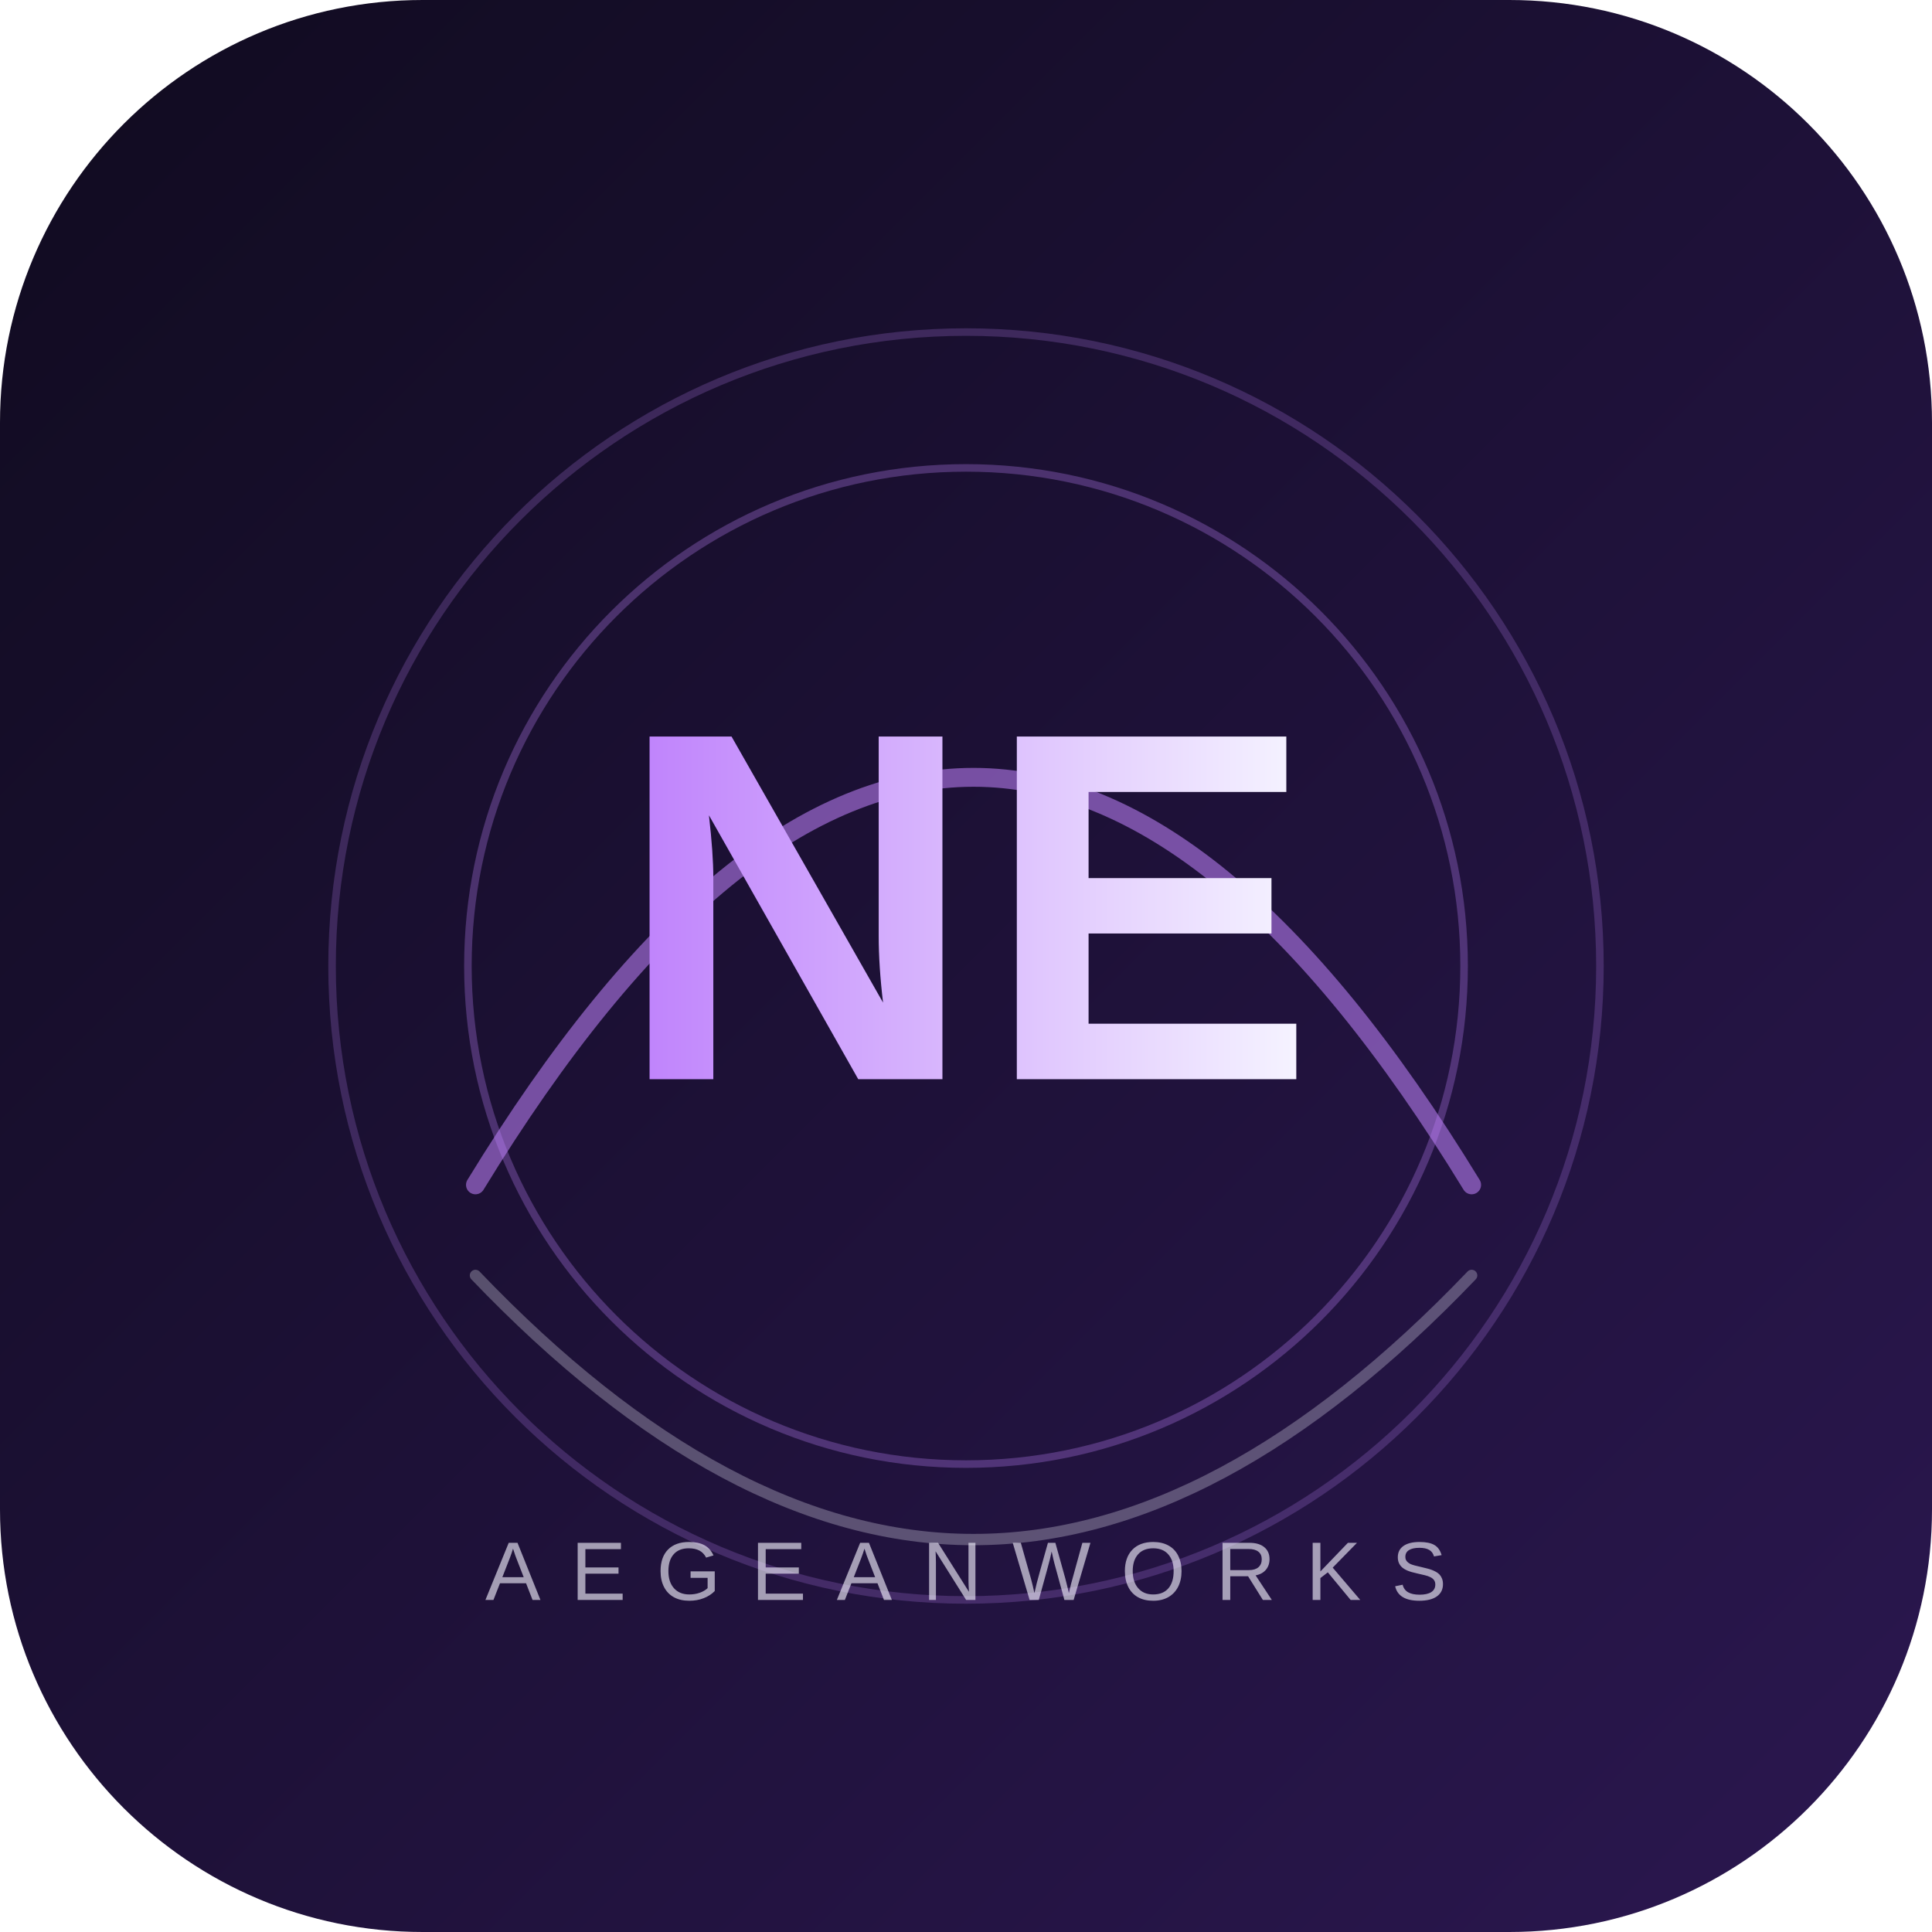
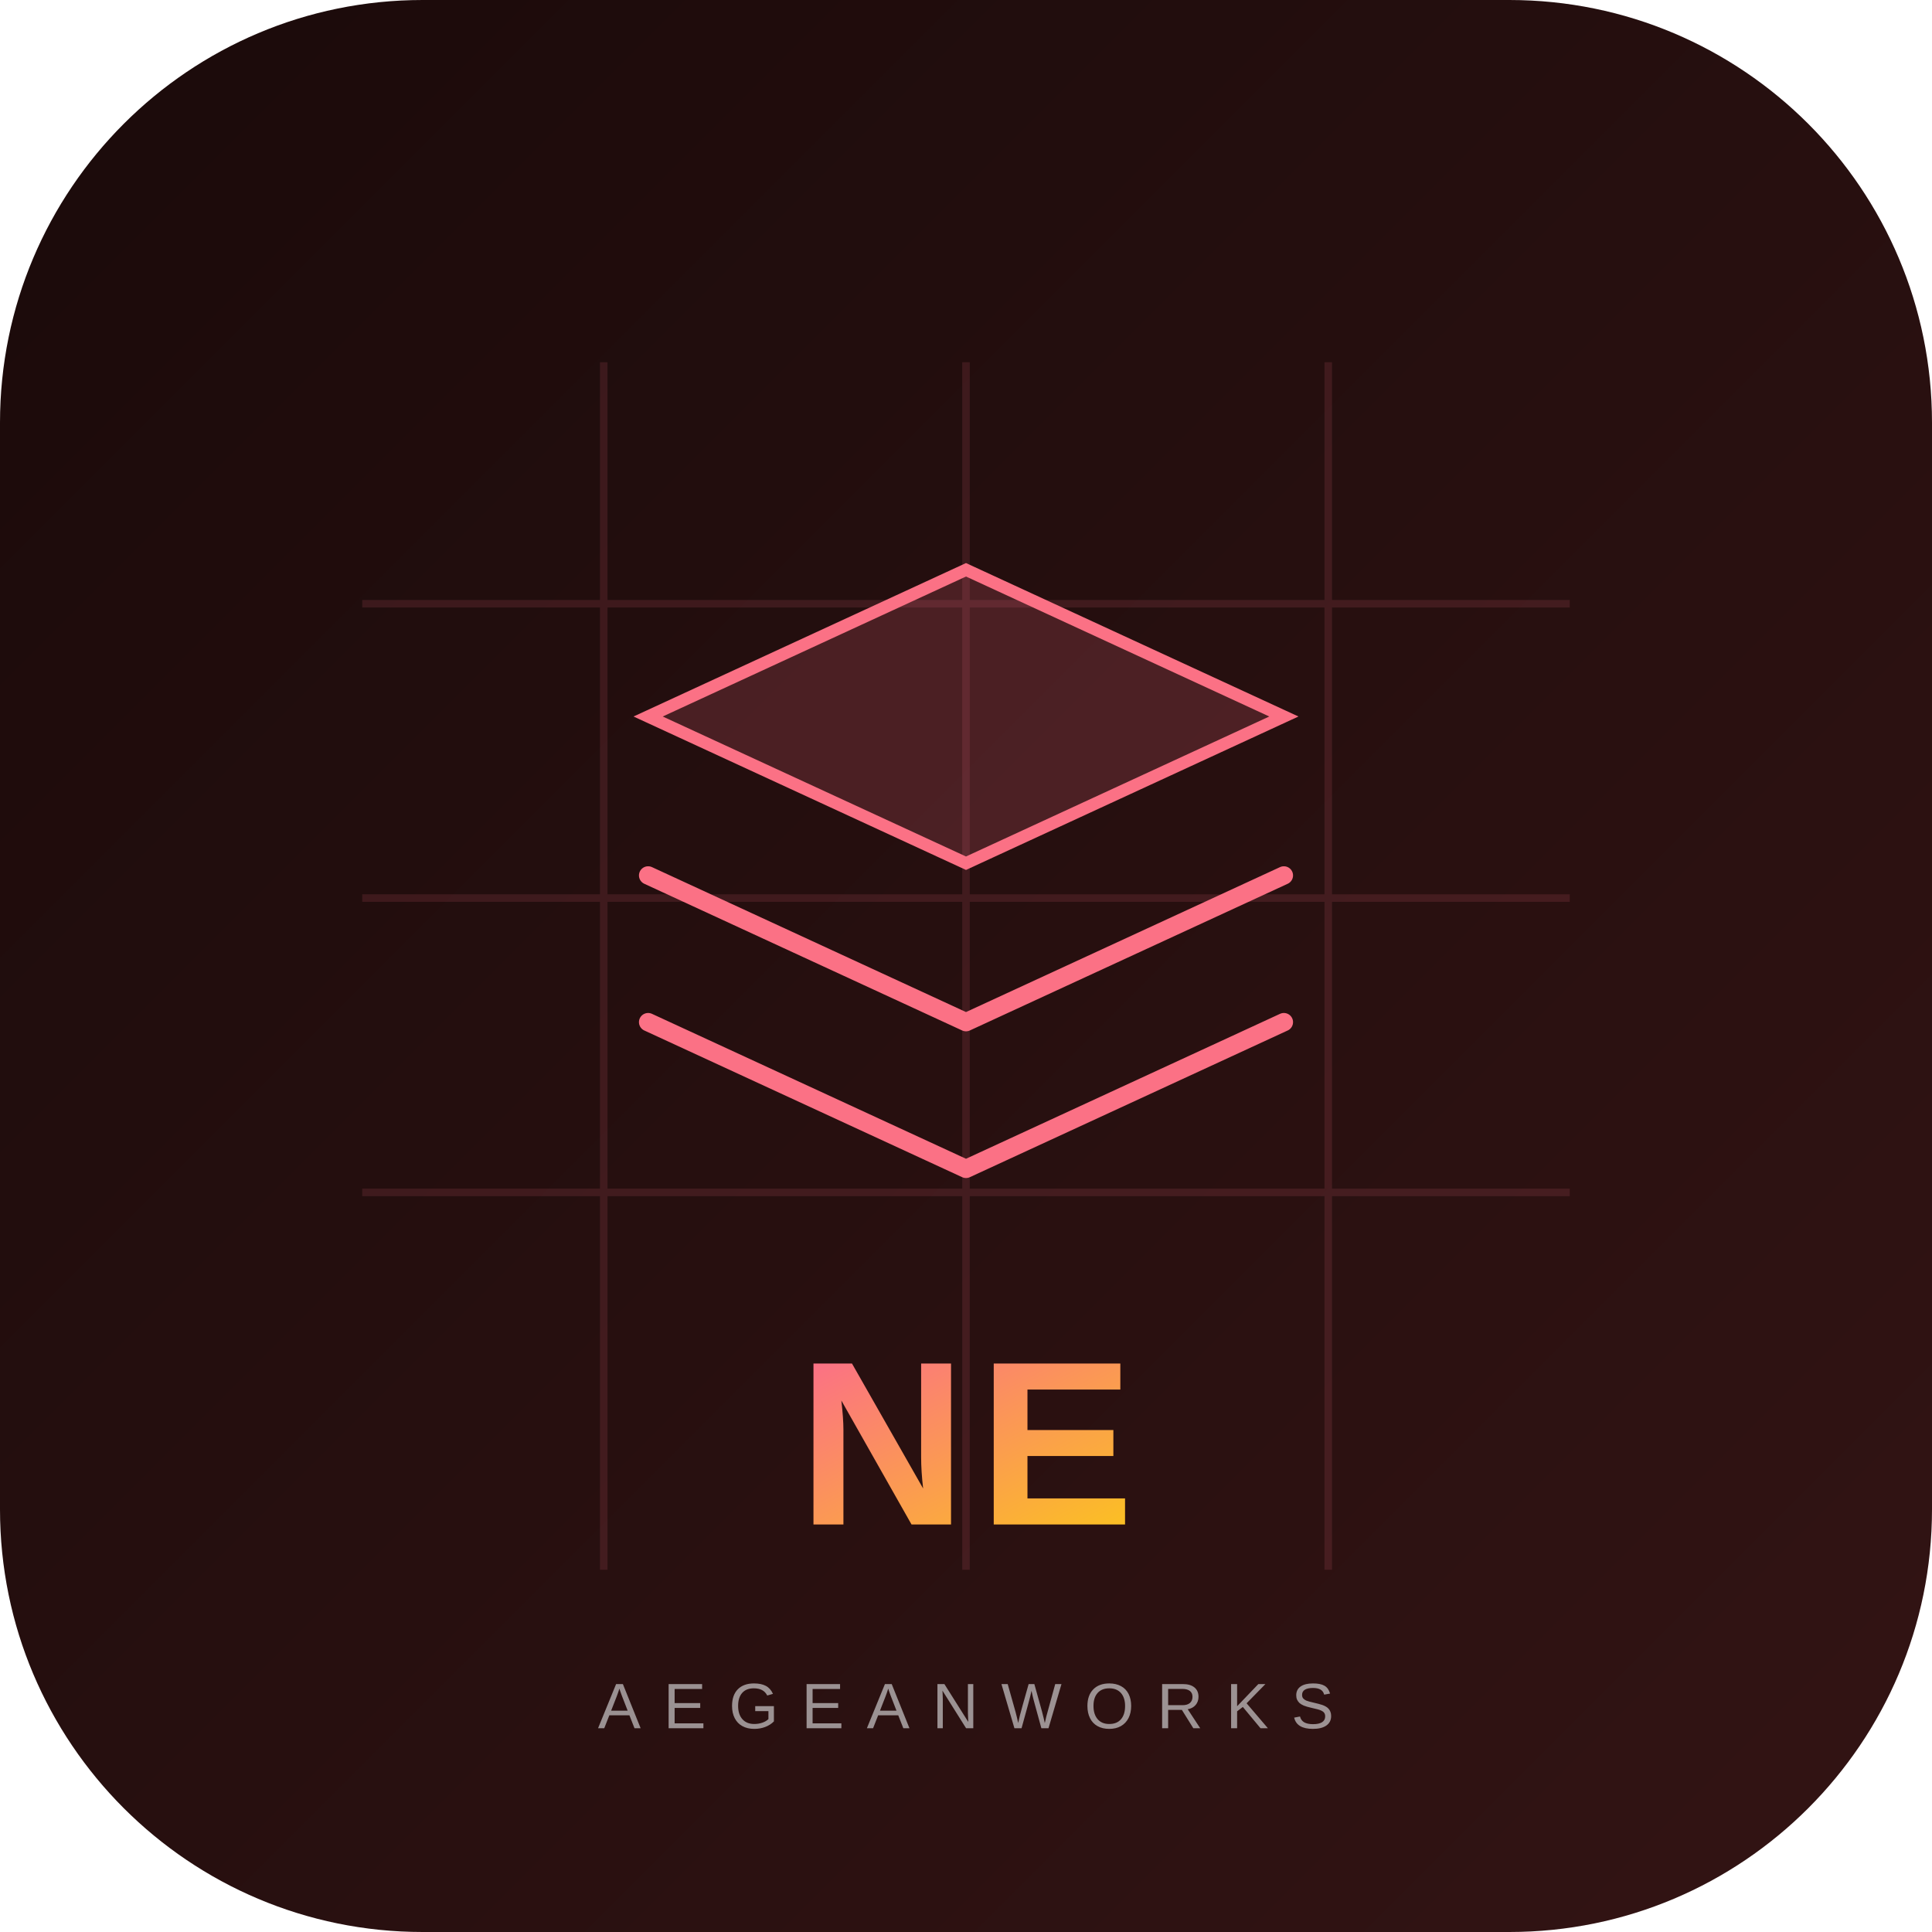
- <svg xmlns="http://www.w3.org/2000/svg" width="512" height="512" viewBox="0 0 512 512" role="img" aria-labelledby="title desc">
+ <svg xmlns="http://www.w3.org/2000/svg" width="512" height="512" viewBox="0 0 512 512" role="img" aria-labelledby="title desc" data-motif="stack" data-layout="grid">
  <defs>
    <linearGradient id="bg" x1="0" y1="0" x2="1" y2="1">
-       <stop offset="0" stop-color="#100b1f" />
-       <stop offset="1" stop-color="#2b1750" />
+       <stop offset="0" stop-color="#1a0a0a" />
+       <stop offset="1" stop-color="#331414" />
    </linearGradient>
-     <linearGradient id="ac" x1="0" y1="0" x2="1" y2="0">
-       <stop offset="0" stop-color="#c084fc" />
-       <stop offset="1" stop-color="#f5f3ff" />
+     <linearGradient id="mark" x1="0" y1="0" x2="1" y2="1">
+       <stop offset="0" stop-color="#fb7185" />
+       <stop offset="1" stop-color="#fbbf24" />
    </linearGradient>
  </defs>
  <rect width="512" height="512" rx="112" fill="url(#bg)" />
-   <circle cx="256" cy="256" r="168" fill="none" stroke="#c084fc" stroke-opacity="0.22" stroke-width="2" />
-   <circle cx="256" cy="256" r="132" fill="none" stroke="#c084fc" stroke-opacity="0.30" stroke-width="2" />
-   <path d="M126 314c44-72 88-108 132-108s88 36 132 108" fill="none" stroke="#c084fc" stroke-opacity="0.55" stroke-width="5" stroke-linecap="round" />
-   <path d="M126 338c44 46 88 70 132 70s88-24 132-70" fill="none" stroke="#f5f3ff" stroke-opacity="0.28" stroke-width="3" stroke-linecap="round" />
-   <text x="256" y="286" text-anchor="middle" font-family="Segoe UI, Arial, sans-serif" font-size="132" font-weight="700" fill="url(#ac)" letter-spacing="2">NE</text>
-   <text x="256" y="424" text-anchor="middle" font-family="Segoe UI, Arial, sans-serif" font-size="22" letter-spacing="8" fill="#f5f3ff" fill-opacity="0.62">AEGEANWORKS</text>
+   <path d="M96 160H416M96 238H416M96 316H416M160 96V416M256 96V416M352 96V416" stroke="#fb7185" stroke-opacity="0.13" stroke-width="2" />
+   <g transform="translate(256 232) scale(1.62)" opacity="1.0">
+     <path d="M-52 -26L0 -50L52 -26L0 -2Z" fill="#fb7185" fill-opacity="0.18" stroke="#fb7185" stroke-width="2" />
+     <path d="M-52 0L0 24L52 0M-52 24L0 48L52 24" fill="none" stroke="#fb7185" stroke-width="3" stroke-linecap="round" stroke-linejoin="round" />
+   </g>
+   <text x="256" y="404" text-anchor="middle" font-family="Segoe UI, Arial, sans-serif" font-size="62" font-weight="700" fill="url(#mark)" letter-spacing="3">NE</text>
+   <text x="256" y="458" text-anchor="middle" font-family="Segoe UI, Arial, sans-serif" font-size="17" letter-spacing="6" fill="#F8FAFC" fill-opacity="0.55">AEGEANWORKS</text>
</svg>
